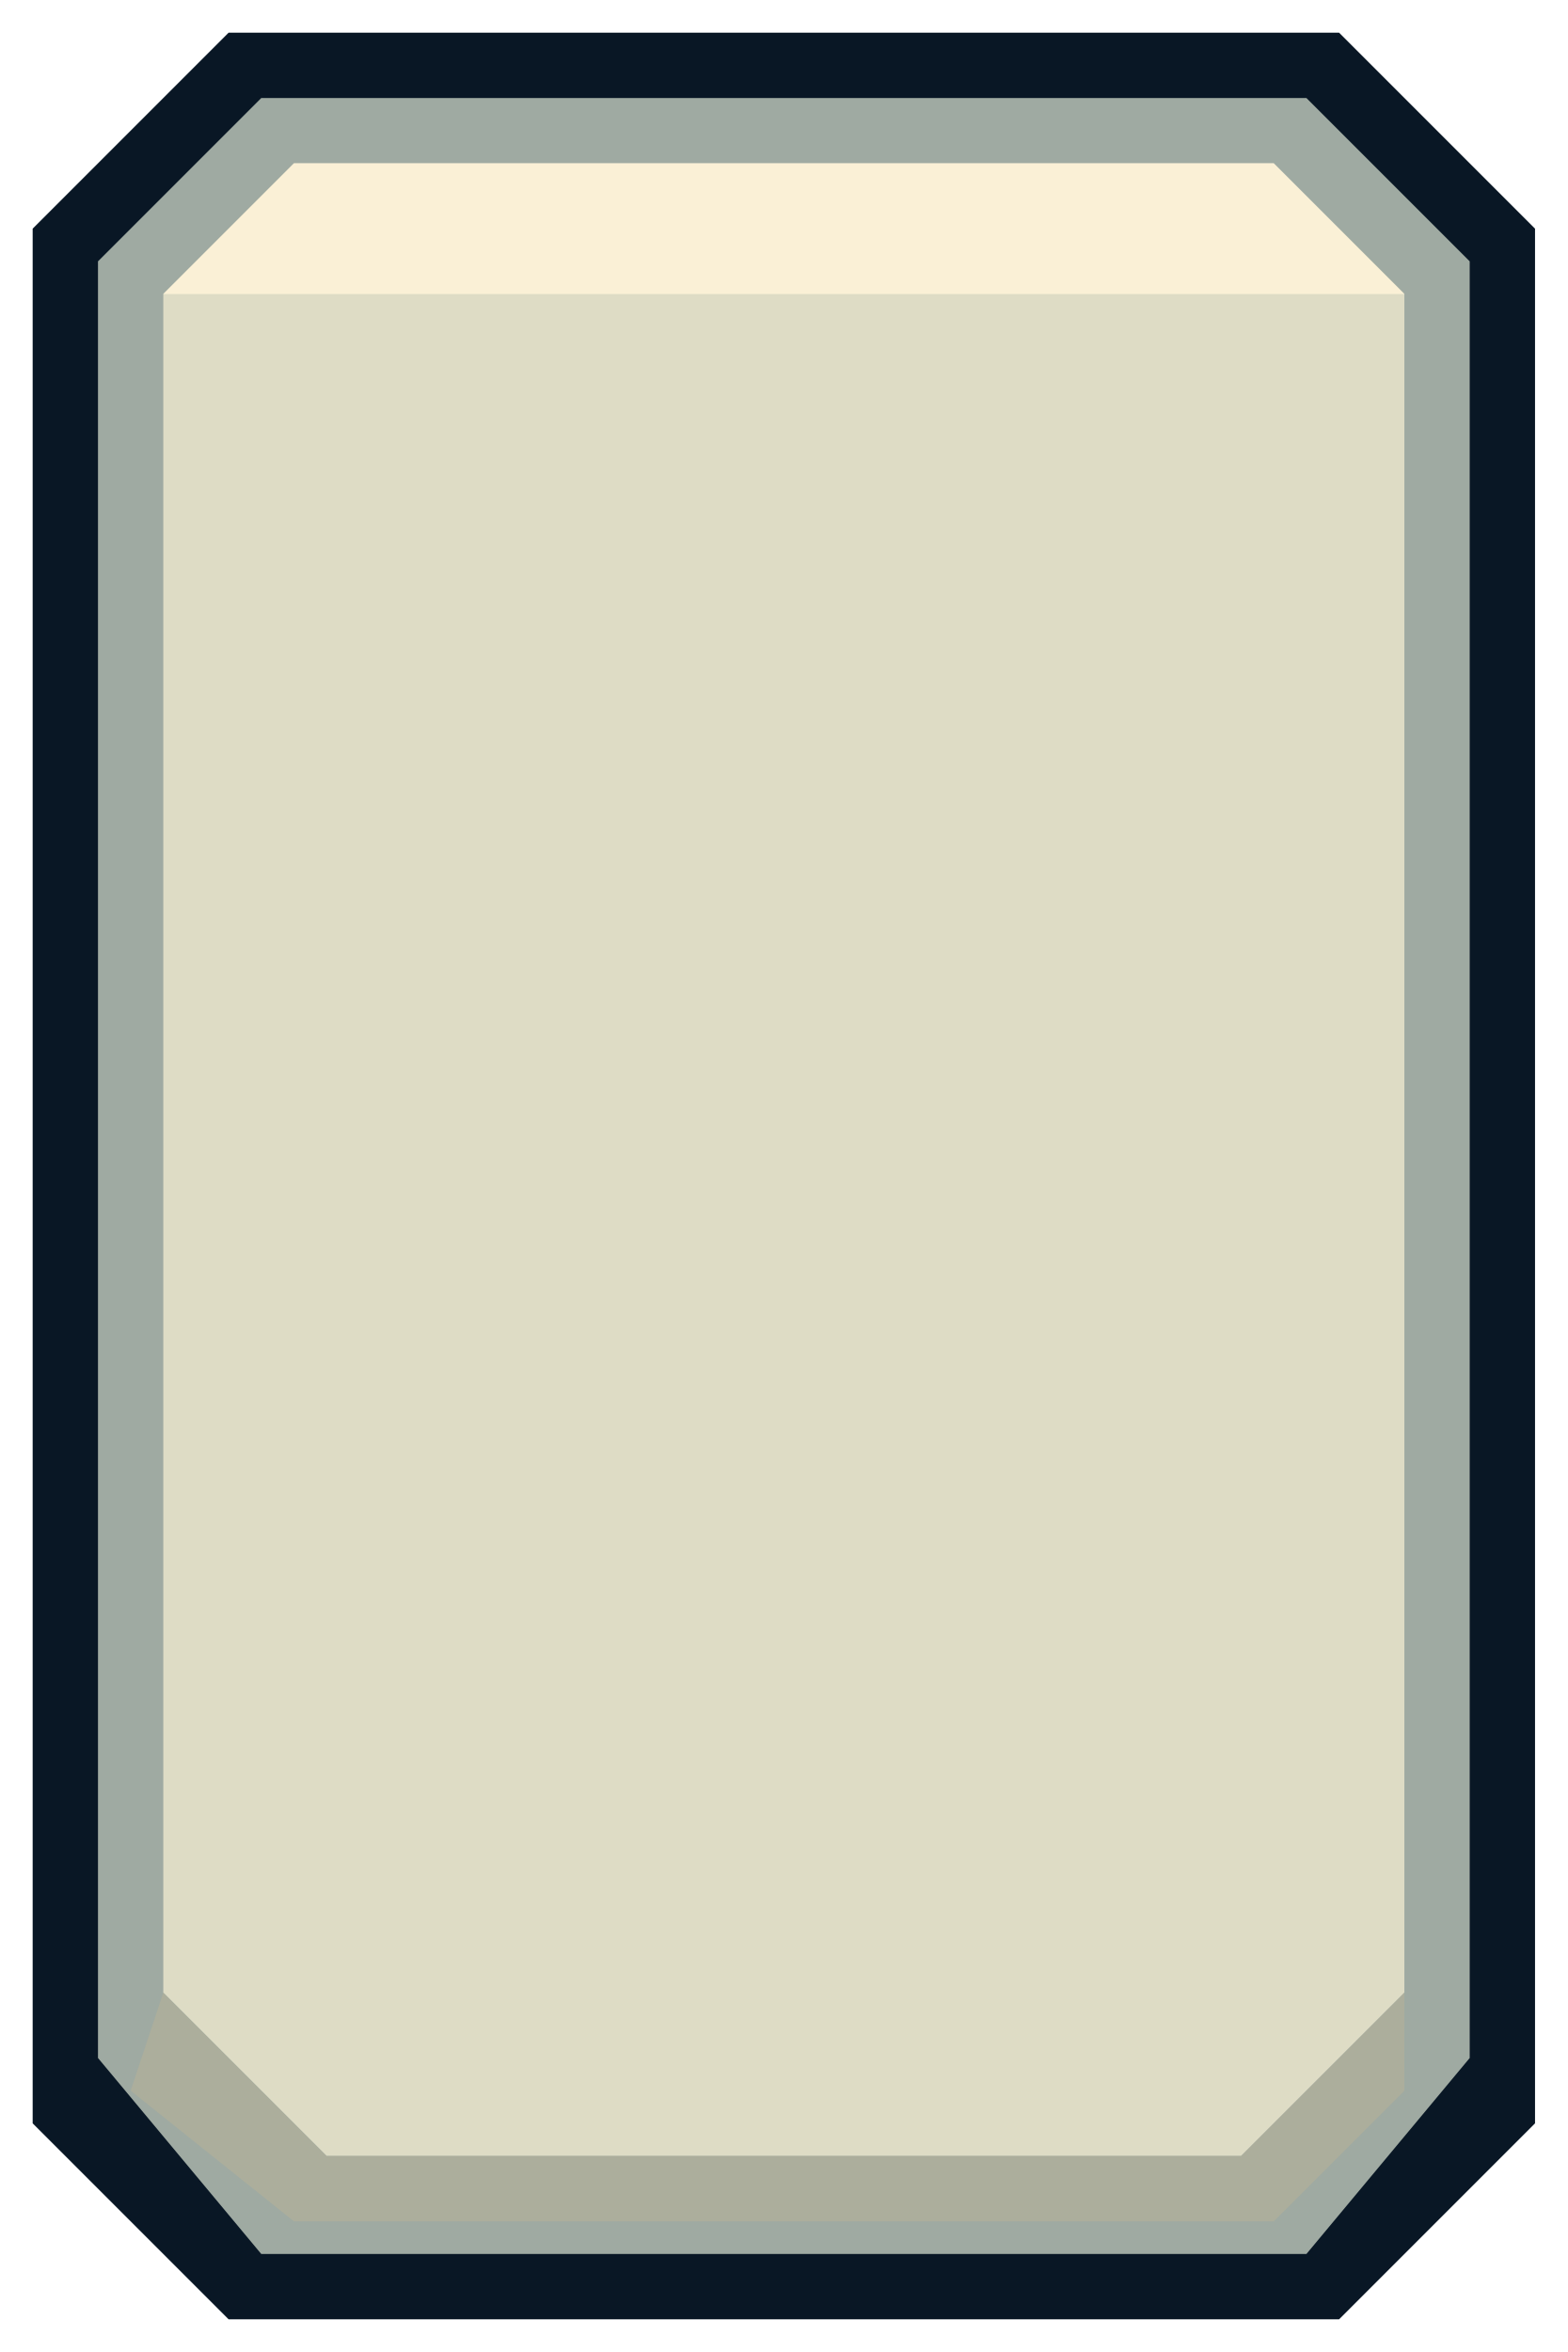
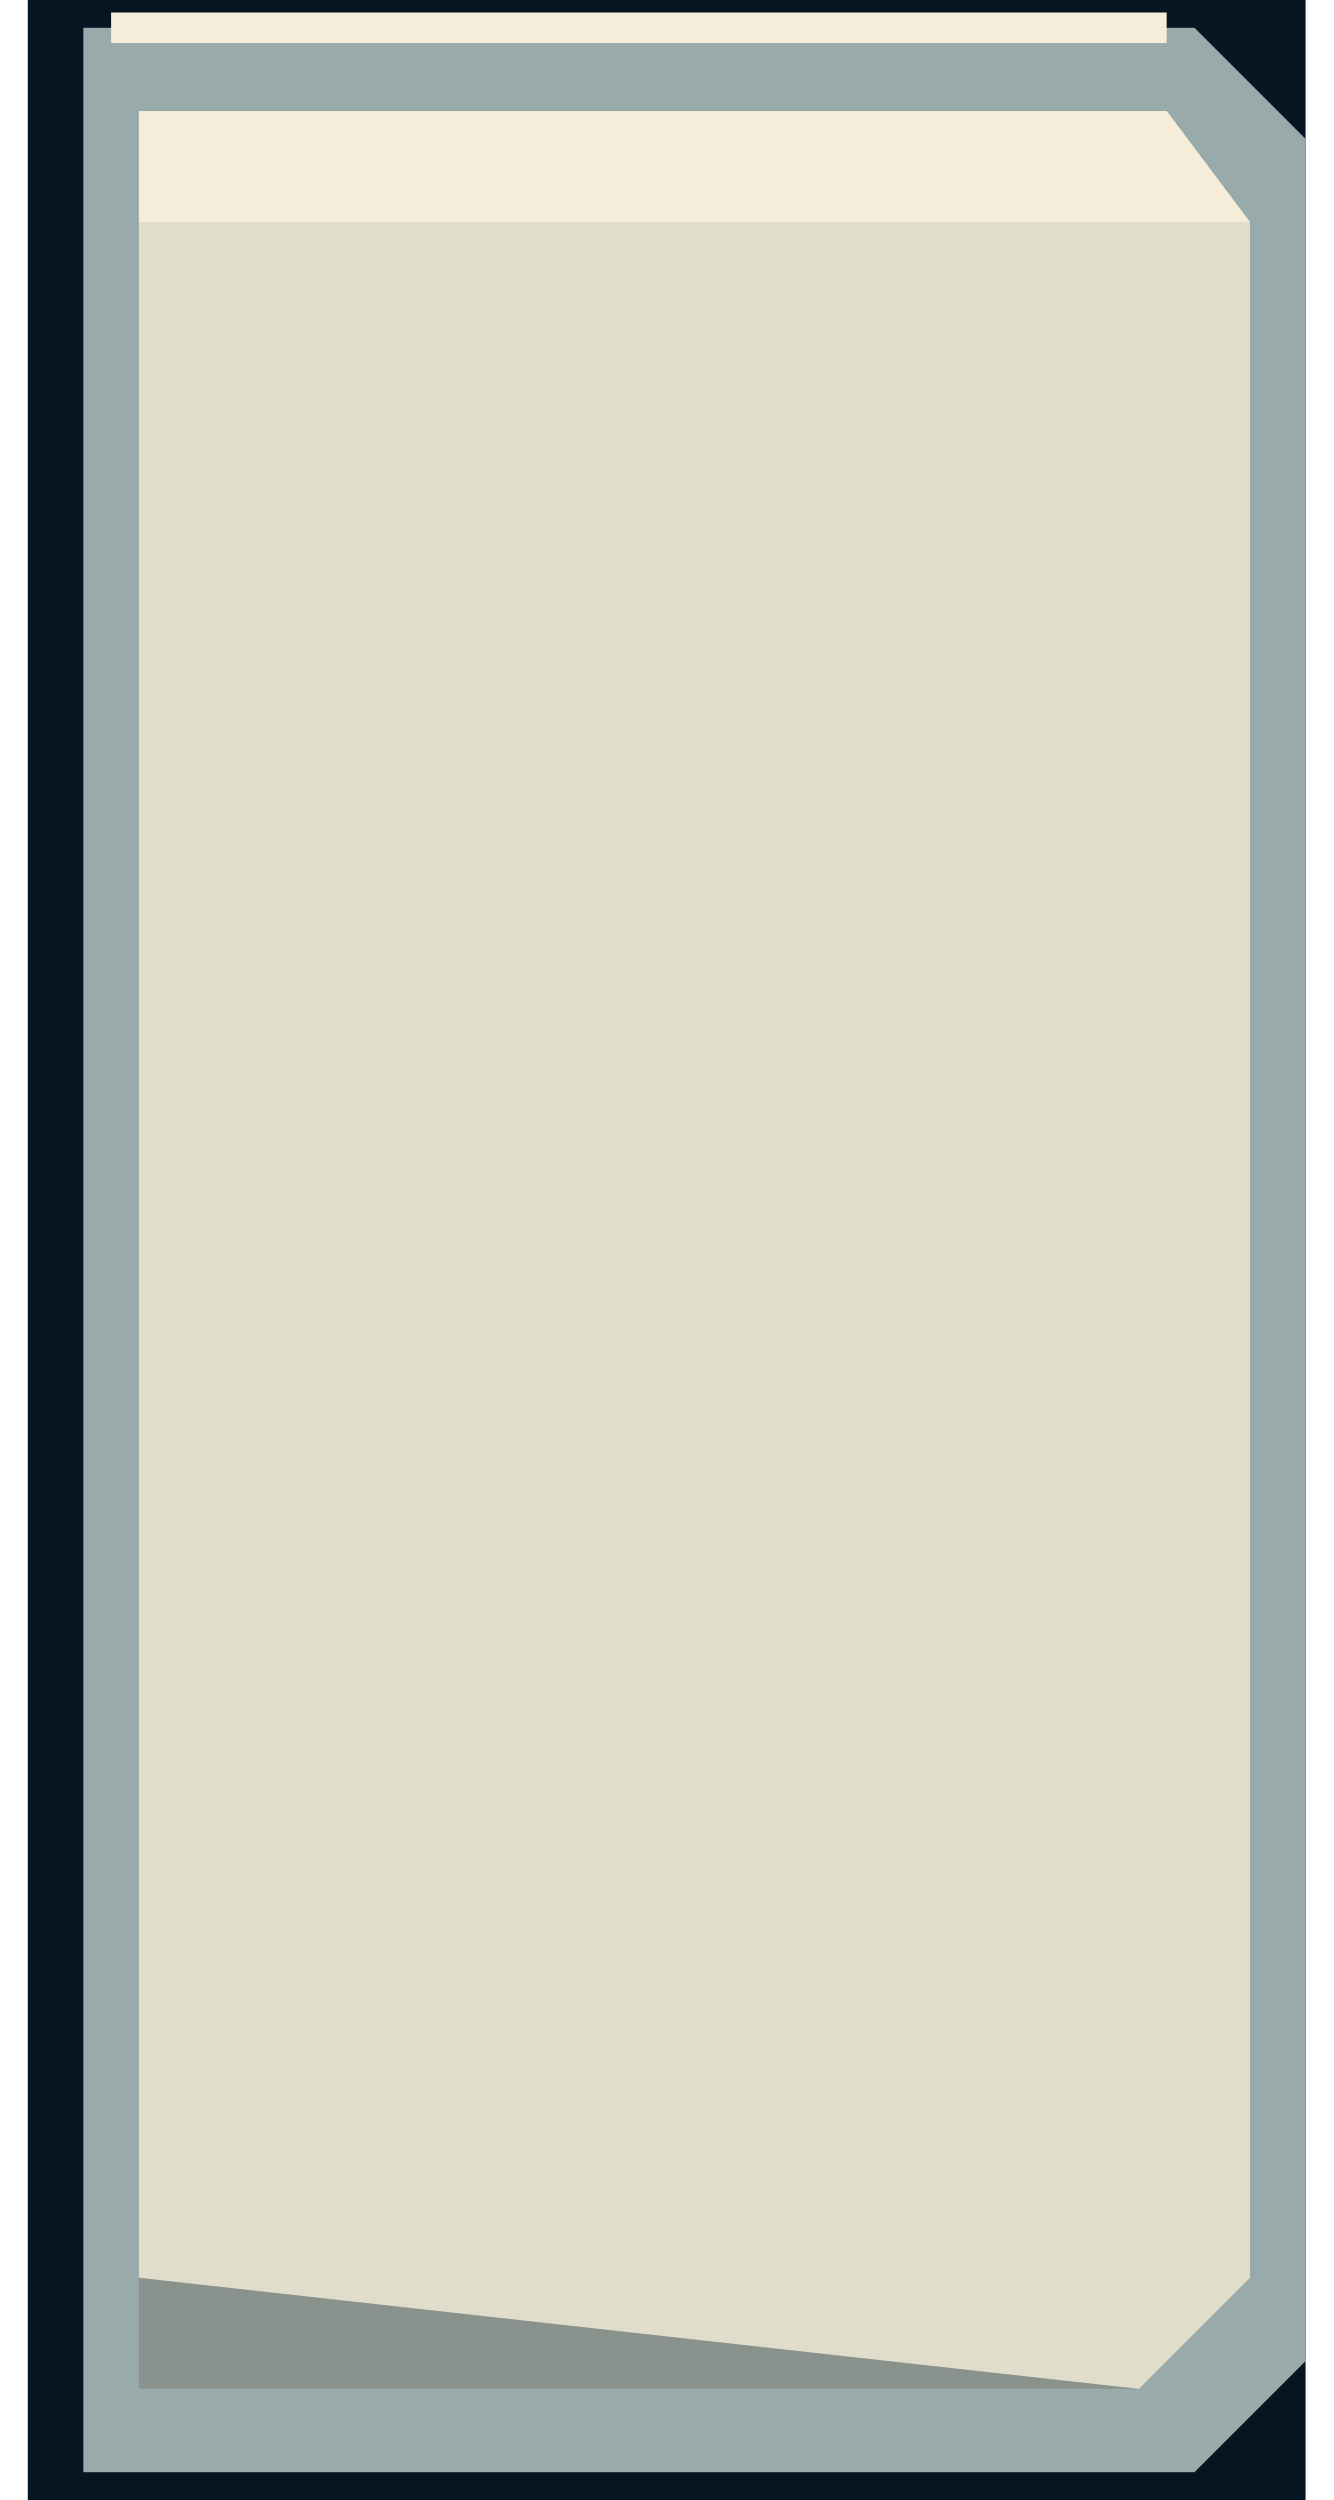
- <svg xmlns="http://www.w3.org/2000/svg" width="48" height="72" viewBox="0 0 48 72">
-   <path d="M7 1h34l6 6v58l-6 6H7l-6-6V7Z" fill="#091725" />
-   <path d="M8 3h32l5 5v55l-5 6H8l-5-6V8Z" fill="#9faaa2" />
-   <path d="M9 5h30l4 4v52l-5 5H10l-5-5V9Z" fill="#dedcc5" />
-   <path d="M9 5h30l4 4H5Z" fill="#faf0d6" />
-   <path d="M5 61l5 5h28l5-5v3l-4 4H9l-5-4Z" fill="#acae9c" />
+ <svg xmlns="http://www.w3.org/2000/svg" width="48" height="90" viewBox="0 0 48 90">
+   <path d="M1 0H47V90H1Z" fill="#061522" />
+   <path d="M3 1H43L47 5V85L43 89H3Z" fill="#98aaa9" />
+   <path d="M5 4H42L45 8V82L41 86H5Z" fill="#e0deca" />
+   <path d="M5 4H42L45 8H5Z" fill="#f5edda" />
+   <path d="M5 82L41 86H5Z" fill="#092033" opacity=".4" />
+   <path d="M4 1H42" stroke="#f5edda" stroke-width="1.1" />
</svg>
